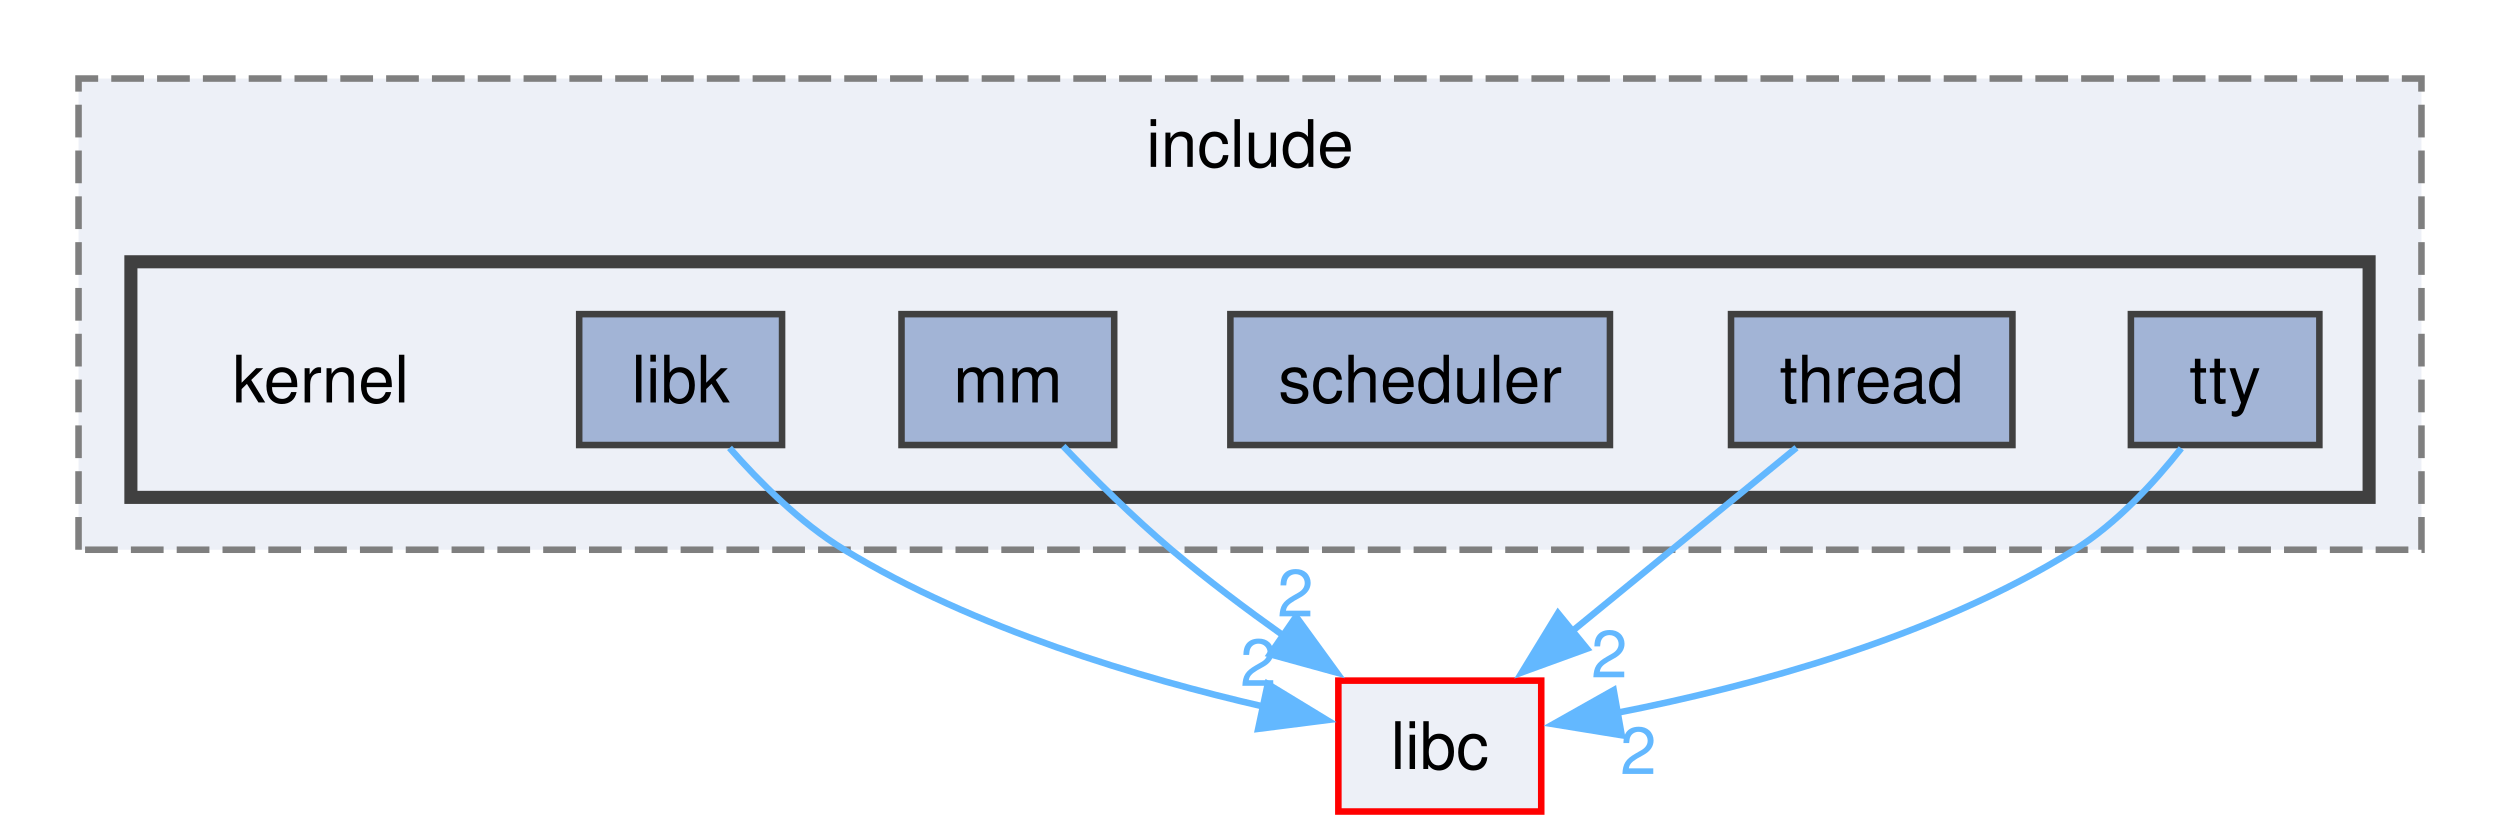
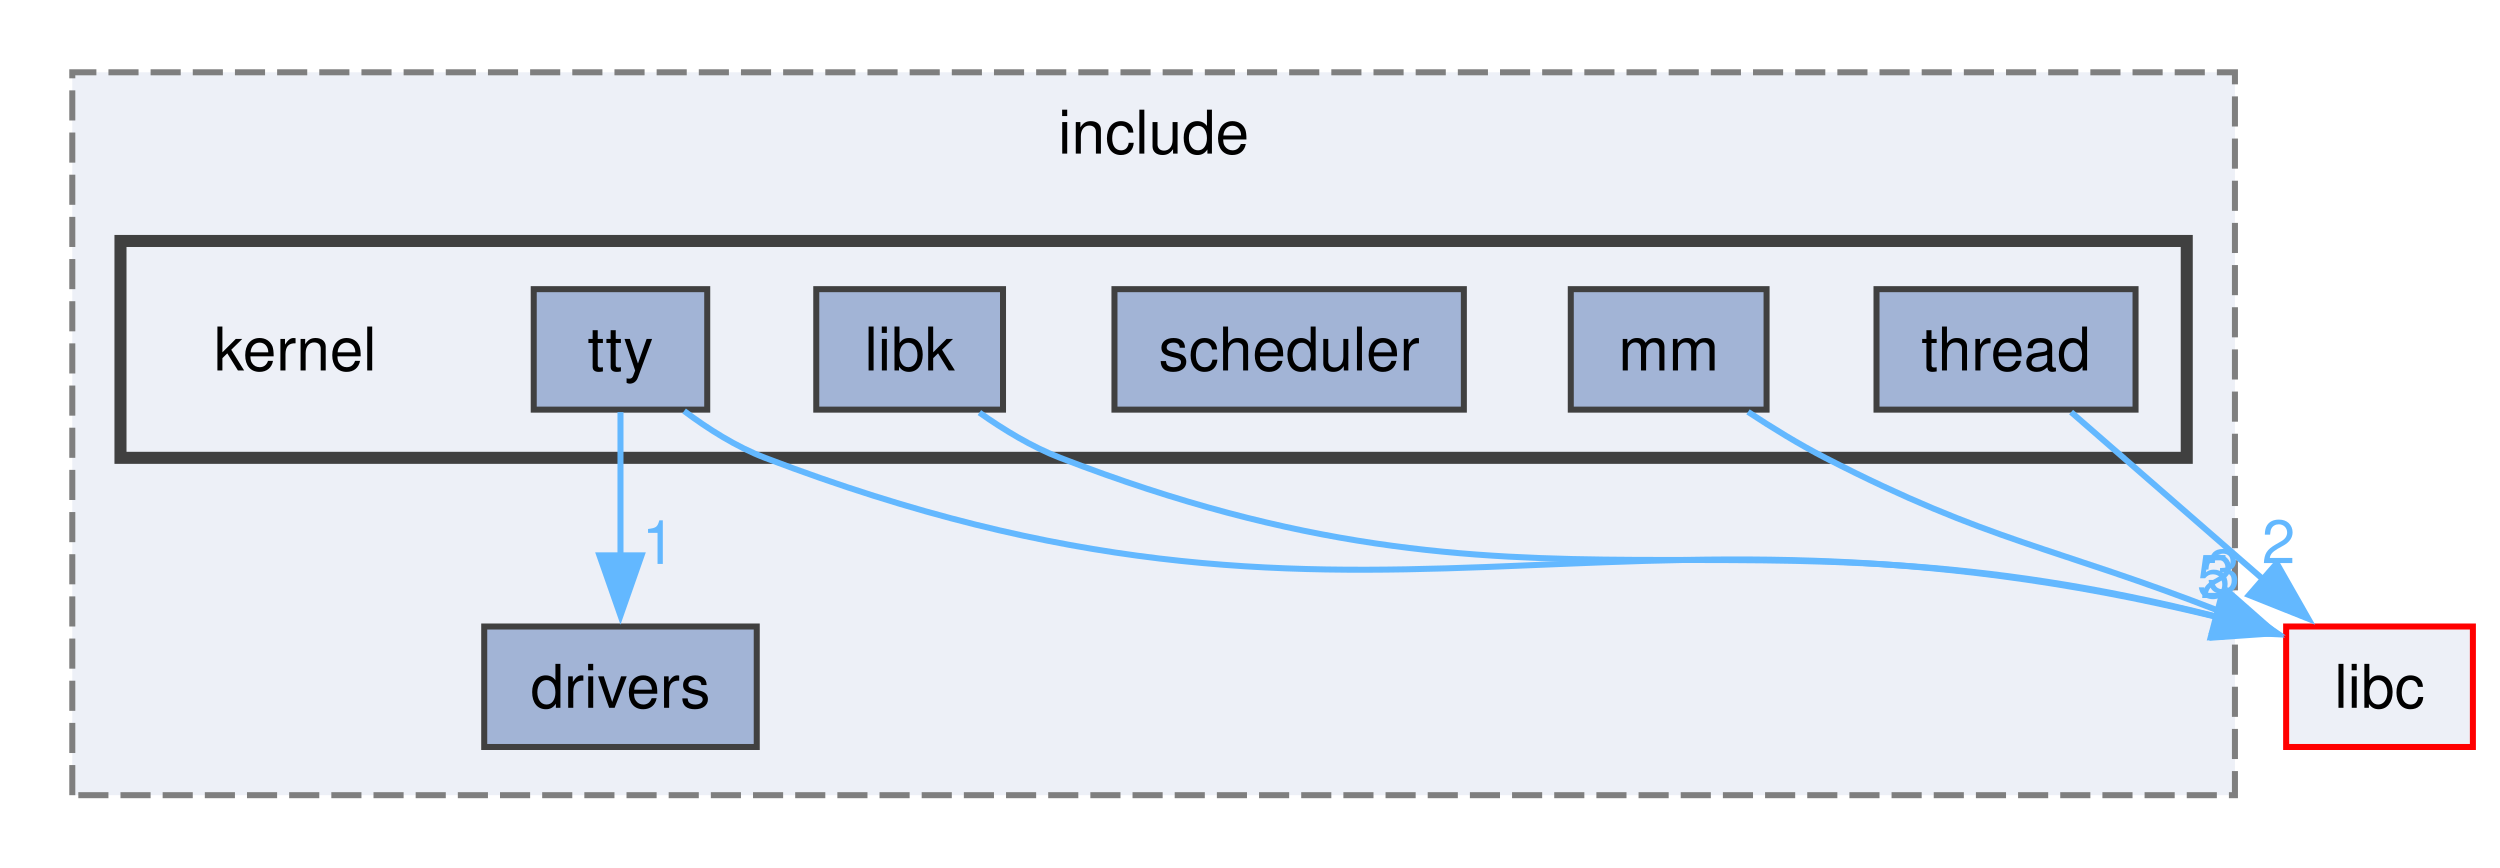
- <svg xmlns="http://www.w3.org/2000/svg" xmlns:xlink="http://www.w3.org/1999/xlink" width="382pt" height="128pt" viewBox="0.00 0.00 382.00 128.00">
-   <g id="graph0" class="graph" transform="scale(1 1) rotate(0) translate(4 124)">
+ <svg xmlns="http://www.w3.org/2000/svg" xmlns:xlink="http://www.w3.org/1999/xlink" width="415pt" height="144pt" viewBox="0.00 0.00 415.00 144.00">
+   <g id="graph0" class="graph" transform="scale(1 1) rotate(0) translate(4 140)">
    <g id="clust1" class="cluster">
      <g id="a_clust1">
        <a xlink:href="dir_009f605b833ac4622acd6c3c0c26c0f0.html" target="_top" xlink:title="include">
-           <polygon fill="#edf0f7" stroke="#7f7f7f" stroke-dasharray="5,2" points="8,-40 8,-112 366,-112 366,-40 8,-40" />
-           <text xml:space="preserve" text-anchor="middle" x="187" y="-98.5" font-family="Helvetica,sans-Serif" font-size="10.00">include</text>
+           <polygon fill="#edf0f7" stroke="#7f7f7f" stroke-dasharray="5,2" points="8,-8 8,-128 367,-128 367,-8 8,-8" />
+           <text xml:space="preserve" text-anchor="middle" x="187.5" y="-114.5" font-family="Helvetica,sans-Serif" font-size="10.00">include</text>
        </a>
      </g>
    </g>
    <g id="clust2" class="cluster">
      <g id="a_clust2">
        <a xlink:href="dir_34c6a35bb0168646a0380914d53769bd.html" target="_top">
-           <polygon fill="#edf0f7" stroke="#404040" stroke-width="2" points="16,-48 16,-84 358,-84 358,-48 16,-48" />
+           <polygon fill="#edf0f7" stroke="#404040" stroke-width="2" points="16,-64 16,-100 359,-100 359,-64 16,-64" />
        </a>
      </g>
    </g>
    <g id="node1" class="node">
-       <text xml:space="preserve" text-anchor="middle" x="45" y="-62.5" font-family="Helvetica,sans-Serif" font-size="10.00">kernel</text>
-     </g>
-     <g id="node2" class="node">
-       <g id="a_node2">
-         <a xlink:href="dir_53525964536926a1f74f8207bc19a996.html" target="_top" xlink:title="libk">
-           <polygon fill="#a2b4d6" stroke="#404040" points="115.5,-76 84.5,-76 84.5,-56 115.5,-56 115.5,-76" />
-           <text xml:space="preserve" text-anchor="middle" x="100" y="-62.5" font-family="Helvetica,sans-Serif" font-size="10.00">libk</text>
+       <g id="a_node1">
+         <a xlink:href="dir_c8660ea649945092ffc9f7148865f24e.html" target="_top" xlink:title="drivers">
+           <polygon fill="#a2b4d6" stroke="#404040" points="121.62,-36 76.38,-36 76.38,-16 121.62,-16 121.62,-36" />
+           <text xml:space="preserve" text-anchor="middle" x="99" y="-22.5" font-family="Helvetica,sans-Serif" font-size="10.00">drivers</text>
        </a>
      </g>
    </g>
-     <g id="node7" class="node">
-       <g id="a_node7">
+     <g id="node2" class="node">
+       <text xml:space="preserve" text-anchor="middle" x="45" y="-78.5" font-family="Helvetica,sans-Serif" font-size="10.00">kernel</text>
+     </g>
+     <g id="node3" class="node">
+       <g id="a_node3">
+         <a xlink:href="dir_53525964536926a1f74f8207bc19a996.html" target="_top" xlink:title="libk">
+           <polygon fill="#a2b4d6" stroke="#404040" points="162.5,-92 131.5,-92 131.5,-72 162.5,-72 162.5,-92" />
+           <text xml:space="preserve" text-anchor="middle" x="147" y="-78.5" font-family="Helvetica,sans-Serif" font-size="10.00">libk</text>
+         </a>
+       </g>
+     </g>
+     <g id="node8" class="node">
+       <g id="a_node8">
        <a xlink:href="dir_fc1eb218ab426e5adb60367f98438da0.html" target="_top" xlink:title="libc">
-           <polygon fill="#edf0f7" stroke="red" points="231.5,-20 200.5,-20 200.5,0 231.5,0 231.5,-20" />
-           <text xml:space="preserve" text-anchor="middle" x="216" y="-6.5" font-family="Helvetica,sans-Serif" font-size="10.00">libc</text>
+           <polygon fill="#edf0f7" stroke="red" points="406.5,-36 375.5,-36 375.5,-16 406.5,-16 406.5,-36" />
+           <text xml:space="preserve" text-anchor="middle" x="391" y="-22.5" font-family="Helvetica,sans-Serif" font-size="10.00">libc</text>
        </a>
      </g>
    </g>
    <g id="edge1" class="edge">
      <g id="a_edge1">
        <a xlink:href="dir_000029_000028.html" target="_top">
-           <path fill="none" stroke="#63b8ff" d="M107.47,-55.56C112.04,-50.34 118.29,-44.09 125,-40 144.84,-27.92 170.23,-20.37 189.14,-16.02" />
-           <polygon fill="#63b8ff" stroke="#63b8ff" points="189.71,-19.48 198.76,-13.97 188.25,-12.63 189.71,-19.48" />
+           <path fill="none" stroke="#63b8ff" d="M158.58,-71.51C162.61,-68.66 167.3,-65.81 172,-64 251.82,-33.18 282.59,-58.47 364.38,-37.53" />
+           <polygon fill="#63b8ff" stroke="#63b8ff" points="365.26,-40.92 373.98,-34.91 363.41,-34.17 365.26,-40.92" />
        </a>
      </g>
      <g id="a_edge1-headlabel">
        <a xlink:href="dir_000029_000028.html" target="_top" xlink:title="2">
-           <text xml:space="preserve" text-anchor="middle" x="188.27" y="-19.19" font-family="Helvetica,sans-Serif" font-size="10.00" fill="#63b8ff">2</text>
+           <text xml:space="preserve" text-anchor="middle" x="364" y="-40.71" font-family="Helvetica,sans-Serif" font-size="10.00" fill="#63b8ff">2</text>
        </a>
      </g>
    </g>
-     <g id="node3" class="node">
-       <g id="a_node3">
+     <g id="node4" class="node">
+       <g id="a_node4">
        <a xlink:href="dir_ff5b4a95ad533f0cb8825413aa041727.html" target="_top" xlink:title="mm">
-           <polygon fill="#a2b4d6" stroke="#404040" points="166.25,-76 133.75,-76 133.75,-56 166.25,-56 166.25,-76" />
-           <text xml:space="preserve" text-anchor="middle" x="150" y="-62.5" font-family="Helvetica,sans-Serif" font-size="10.00">mm</text>
+           <polygon fill="#a2b4d6" stroke="#404040" points="289.25,-92 256.75,-92 256.75,-72 289.25,-72 289.25,-92" />
+           <text xml:space="preserve" text-anchor="middle" x="273" y="-78.5" font-family="Helvetica,sans-Serif" font-size="10.00">mm</text>
        </a>
      </g>
    </g>
    <g id="edge2" class="edge">
      <g id="a_edge2">
        <a xlink:href="dir_000031_000028.html" target="_top">
-           <path fill="none" stroke="#63b8ff" d="M158.44,-55.83C163.13,-50.93 169.18,-44.91 175,-40 180.38,-35.46 186.44,-30.9 192.23,-26.79" />
-           <polygon fill="#63b8ff" stroke="#63b8ff" points="194.04,-29.79 200.27,-21.22 190.06,-24.03 194.04,-29.79" />
+           <path fill="none" stroke="#63b8ff" d="M286.17,-71.63C290.19,-68.98 294.68,-66.22 299,-64 326.31,-49.95 337.04,-49.25 364.75,-38.44" />
+           <polygon fill="#63b8ff" stroke="#63b8ff" points="365.96,-41.72 373.91,-34.72 363.33,-35.24 365.96,-41.72" />
        </a>
      </g>
      <g id="a_edge2-headlabel">
-         <a xlink:href="dir_000031_000028.html" target="_top" xlink:title="2">
-           <text xml:space="preserve" text-anchor="middle" x="193.94" y="-29.81" font-family="Helvetica,sans-Serif" font-size="10.00" fill="#63b8ff">2</text>
-         </a>
-       </g>
-     </g>
-     <g id="node4" class="node">
-       <g id="a_node4">
-         <a xlink:href="dir_998d54006d769868bf1a9046ab39a6e5.html" target="_top" xlink:title="scheduler">
-           <polygon fill="#a2b4d6" stroke="#404040" points="242,-76 184,-76 184,-56 242,-56 242,-76" />
-           <text xml:space="preserve" text-anchor="middle" x="213" y="-62.5" font-family="Helvetica,sans-Serif" font-size="10.00">scheduler</text>
+         <a xlink:href="dir_000031_000028.html" target="_top" xlink:title="3">
+           <text xml:space="preserve" text-anchor="middle" x="365.1" y="-41.64" font-family="Helvetica,sans-Serif" font-size="10.00" fill="#63b8ff">3</text>
        </a>
      </g>
    </g>
    <g id="node5" class="node">
      <g id="a_node5">
+         <a xlink:href="dir_998d54006d769868bf1a9046ab39a6e5.html" target="_top" xlink:title="scheduler">
+           <polygon fill="#a2b4d6" stroke="#404040" points="239,-92 181,-92 181,-72 239,-72 239,-92" />
+           <text xml:space="preserve" text-anchor="middle" x="210" y="-78.5" font-family="Helvetica,sans-Serif" font-size="10.00">scheduler</text>
+         </a>
+       </g>
+     </g>
+     <g id="node6" class="node">
+       <g id="a_node6">
        <a xlink:href="dir_be5c4174bd96503dfff98fc21ca67e2a.html" target="_top" xlink:title="thread">
-           <polygon fill="#a2b4d6" stroke="#404040" points="303.5,-76 260.5,-76 260.5,-56 303.5,-56 303.5,-76" />
-           <text xml:space="preserve" text-anchor="middle" x="282" y="-62.5" font-family="Helvetica,sans-Serif" font-size="10.00">thread</text>
+           <polygon fill="#a2b4d6" stroke="#404040" points="350.5,-92 307.5,-92 307.5,-72 350.5,-72 350.5,-92" />
+           <text xml:space="preserve" text-anchor="middle" x="329" y="-78.5" font-family="Helvetica,sans-Serif" font-size="10.00">thread</text>
        </a>
      </g>
    </g>
    <g id="edge3" class="edge">
      <g id="a_edge3">
        <a xlink:href="dir_000048_000028.html" target="_top">
-           <path fill="none" stroke="#63b8ff" d="M270.5,-55.59C261.04,-47.85 247.4,-36.69 236.13,-27.47" />
-           <polygon fill="#63b8ff" stroke="#63b8ff" points="238.49,-24.88 228.54,-21.26 234.06,-30.3 238.49,-24.88" />
+           <path fill="none" stroke="#63b8ff" d="M339.8,-71.59C348.6,-63.93 361.25,-52.91 371.77,-43.75" />
+           <polygon fill="#63b8ff" stroke="#63b8ff" points="373.94,-46.5 379.18,-37.29 369.34,-41.22 373.94,-46.5" />
        </a>
      </g>
      <g id="a_edge3-headlabel">
        <a xlink:href="dir_000048_000028.html" target="_top" xlink:title="2">
-           <text xml:space="preserve" text-anchor="middle" x="241.9" y="-20.5" font-family="Helvetica,sans-Serif" font-size="10.00" fill="#63b8ff">2</text>
+           <text xml:space="preserve" text-anchor="middle" x="374.24" y="-46.51" font-family="Helvetica,sans-Serif" font-size="10.00" fill="#63b8ff">2</text>
        </a>
      </g>
    </g>
-     <g id="node6" class="node">
-       <g id="a_node6">
+     <g id="node7" class="node">
+       <g id="a_node7">
        <a xlink:href="dir_c7a953092e89dd9d0e0acf6532ec2447.html" target="_top" xlink:title="tty">
-           <polygon fill="#a2b4d6" stroke="#404040" points="350.4,-76 321.6,-76 321.6,-56 350.4,-56 350.4,-76" />
-           <text xml:space="preserve" text-anchor="middle" x="336" y="-62.5" font-family="Helvetica,sans-Serif" font-size="10.00">tty</text>
+           <polygon fill="#a2b4d6" stroke="#404040" points="113.4,-92 84.6,-92 84.6,-72 113.4,-72 113.4,-92" />
+           <text xml:space="preserve" text-anchor="middle" x="99" y="-78.5" font-family="Helvetica,sans-Serif" font-size="10.00">tty</text>
        </a>
      </g>
    </g>
    <g id="edge4" class="edge">
      <g id="a_edge4">
-         <a xlink:href="dir_000052_000028.html" target="_top">
-           <path fill="none" stroke="#63b8ff" d="M329.3,-55.5C325.15,-50.25 319.4,-44 313,-40 291.55,-26.59 263.55,-19.09 243.16,-15.1" />
-           <polygon fill="#63b8ff" stroke="#63b8ff" points="243.8,-11.65 233.34,-13.35 242.57,-18.55 243.8,-11.65" />
+         <a xlink:href="dir_000052_000007.html" target="_top">
+           <path fill="none" stroke="#63b8ff" d="M99,-71.59C99,-65.01 99,-55.96 99,-47.73" />
+           <polygon fill="#63b8ff" stroke="#63b8ff" points="102.5,-47.81 99,-37.81 95.5,-47.81 102.5,-47.81" />
        </a>
      </g>
      <g id="a_edge4-headlabel">
-         <a xlink:href="dir_000052_000028.html" target="_top" xlink:title="2">
-           <text xml:space="preserve" text-anchor="middle" x="246.34" y="-5.72" font-family="Helvetica,sans-Serif" font-size="10.00" fill="#63b8ff">2</text>
+         <a xlink:href="dir_000052_000007.html" target="_top" xlink:title="1">
+           <text xml:space="preserve" text-anchor="middle" x="105.34" y="-46.39" font-family="Helvetica,sans-Serif" font-size="10.00" fill="#63b8ff">1</text>
+         </a>
+       </g>
+     </g>
+     <g id="edge5" class="edge">
+       <g id="a_edge5">
+         <a xlink:href="dir_000052_000028.html" target="_top">
+           <path fill="none" stroke="#63b8ff" d="M109.56,-71.78C113.52,-68.81 118.23,-65.82 123,-64 223.1,-25.82 261.39,-62.63 363.88,-37.61" />
+           <polygon fill="#63b8ff" stroke="#63b8ff" points="364.74,-41 373.54,-35.09 362.98,-34.23 364.74,-41" />
+         </a>
+       </g>
+       <g id="a_edge5-headlabel">
+         <a xlink:href="dir_000052_000028.html" target="_top" xlink:title="5">
+           <text xml:space="preserve" text-anchor="middle" x="363.44" y="-40.77" font-family="Helvetica,sans-Serif" font-size="10.00" fill="#63b8ff">5</text>
        </a>
      </g>
    </g>
  </g>
</svg>
